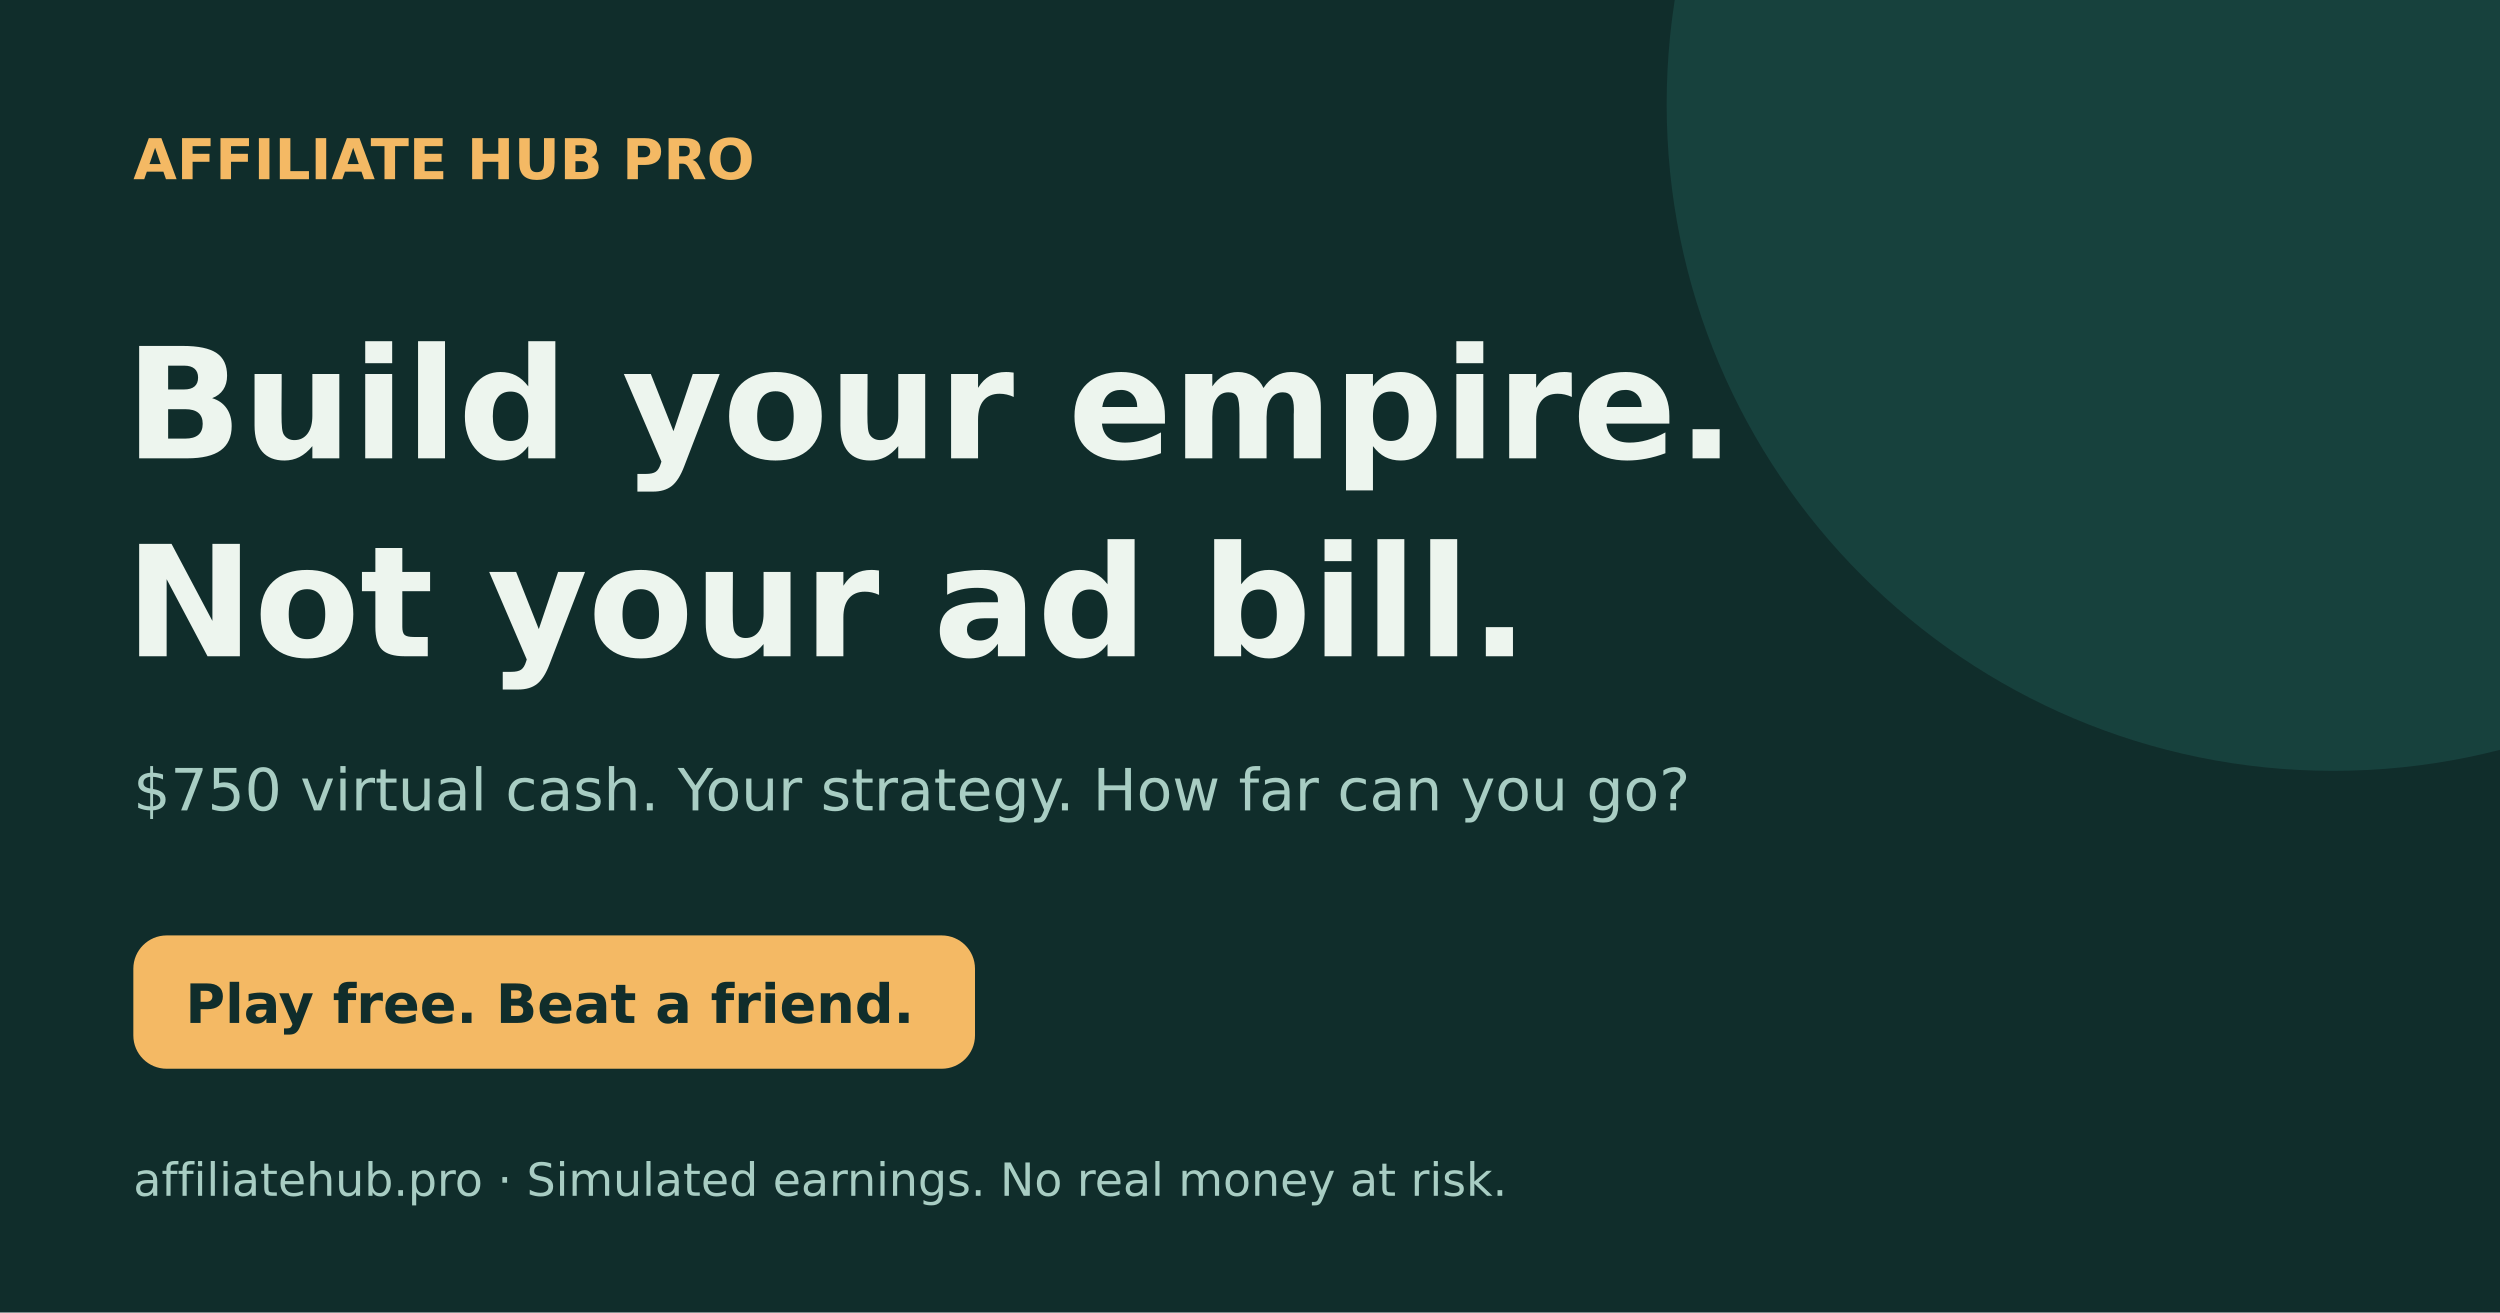
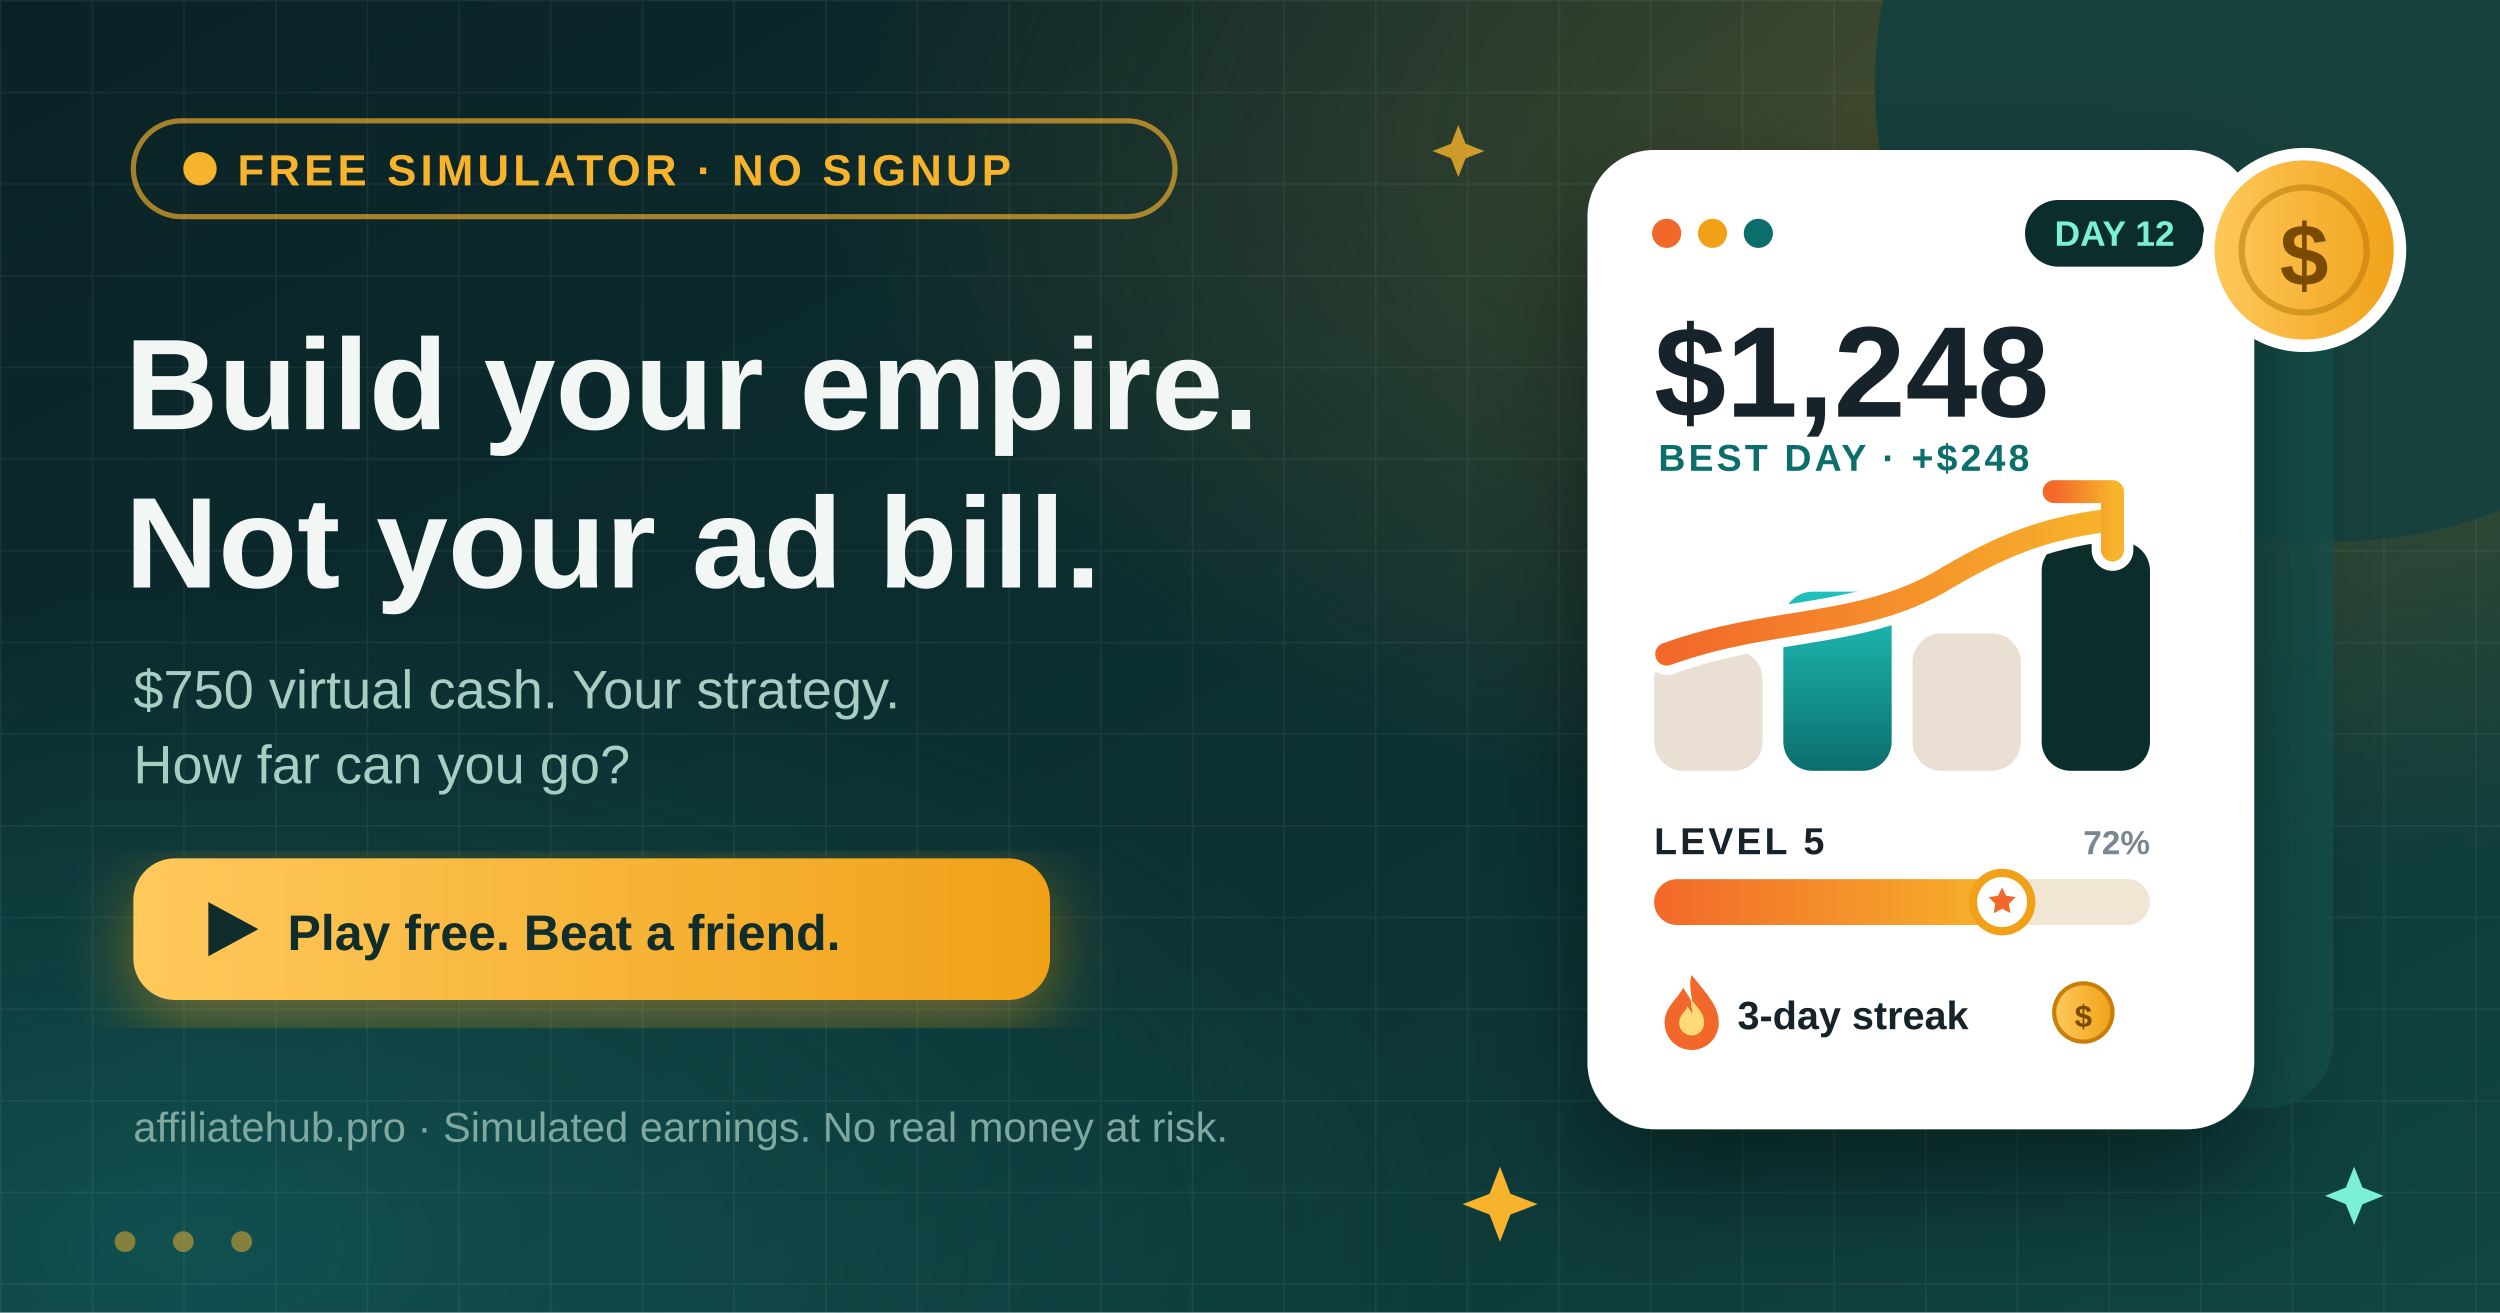
- <svg xmlns="http://www.w3.org/2000/svg" width="1200" height="630" viewBox="0 0 1200 630">
-   <rect width="1200" height="630" fill="#102d2b" />
-   <circle cx="1120" cy="50" r="320" fill="#17413d" />
-   <g font-family="DejaVu Sans, sans-serif">
-     <text x="64" y="86" fill="#f4b964" font-size="27" font-weight="700">AFFILIATE HUB PRO</text>
-     <text x="60" y="220" fill="#edf5ee" font-size="74" font-weight="700">Build your empire.</text>
-     <text x="60" y="315" fill="#edf5ee" font-size="74" font-weight="700">Not your ad bill.</text>
-     <text x="64" y="389" fill="#a8cdc3" font-size="28">$750 virtual cash. Your strategy. How far can you go?</text>
-     <rect x="64" y="449" width="404" height="64" rx="16" fill="#f4b964" />
-     <text x="89" y="491" fill="#102d2b" font-size="26" font-weight="700">Play free. Beat a friend.</text>
-     <text x="64" y="574" fill="#a8cdc3" font-size="22">affiliatehub.pro · Simulated earnings. No real money at risk.</text>
+ <svg xmlns="http://www.w3.org/2000/svg" width="1200" height="630" viewBox="0 0 1200 630" role="img" aria-labelledby="scTitle scDesc">
+   <defs>
+     <linearGradient id="scBg" x1="0" y1="0" x2="1" y2="1">
+       <stop offset="0" stop-color="#0A2226" />
+       <stop offset="0.6" stop-color="#0D3233" />
+       <stop offset="1" stop-color="#104644" />
+     </linearGradient>
+     <radialGradient id="scGlowGold" cx="0.88" cy="0.12" r="0.55">
+       <stop offset="0" stop-color="#F7B32B" stop-opacity="0.28" />
+       <stop offset="1" stop-color="#F7B32B" stop-opacity="0" />
+     </radialGradient>
+     <radialGradient id="scGlowTeal" cx="0.08" cy="0.95" r="0.5">
+       <stop offset="0" stop-color="#1FC2BB" stop-opacity="0.22" />
+       <stop offset="1" stop-color="#1FC2BB" stop-opacity="0" />
+     </radialGradient>
+     <linearGradient id="scGold" x1="0" y1="0" x2="1" y2="0">
+       <stop offset="0" stop-color="#FFC95C" />
+       <stop offset="1" stop-color="#F0A118" />
+     </linearGradient>
+     <linearGradient id="scOrange" x1="0" y1="0" x2="1" y2="0">
+       <stop offset="0" stop-color="#F2682A" />
+       <stop offset="1" stop-color="#F7B32B" />
+     </linearGradient>
+     <linearGradient id="scTeal" x1="0" y1="0" x2="0" y2="1">
+       <stop offset="0" stop-color="#1FC2BB" />
+       <stop offset="1" stop-color="#0B6E6B" />
+     </linearGradient>
+     <pattern id="scGrid" width="44" height="44" patternUnits="userSpaceOnUse">
+       <path d="M44 0 H0 V44" fill="none" stroke="#ffffff" stroke-opacity="0.06" stroke-width="1.5" />
+     </pattern>
+     <filter id="scCard" x="-20%" y="-20%" width="140%" height="140%">
+       <feDropShadow dx="0" dy="24" stdDeviation="28" flood-color="#000000" flood-opacity="0.45" />
+     </filter>
+     <filter id="scBtn" x="-20%" y="-20%" width="140%" height="140%">
+       <feDropShadow dx="0" dy="10" stdDeviation="16" flood-color="#F0A118" flood-opacity="0.45" />
+     </filter>
+   </defs>
+   <rect width="1200" height="630" fill="url(#scBg)" />
+   <rect width="1200" height="630" fill="url(#scGlowGold)" />
+   <rect width="1200" height="630" fill="url(#scGlowTeal)" />
+   <rect width="1200" height="630" fill="url(#scGrid)" />
+   <circle cx="1120" cy="40" r="220" fill="#17413D" />
+   <g fill="#F7B32B" opacity="0.5">
+     <circle cx="60" cy="596" r="5" />
+     <circle cx="88" cy="596" r="5" />
+     <circle cx="116" cy="596" r="5" />
  </g>
+   <rect x="64" y="58" width="500" height="46" rx="23" fill="none" stroke="#F7B32B" stroke-opacity="0.65" stroke-width="2.5" />
+   <circle cx="96" cy="81" r="8" fill="#F7B32B" />
+   <text x="114" y="89" font-family="'Space Grotesk',Arial,'DejaVu Sans',sans-serif" font-size="21" font-weight="700" letter-spacing="2" fill="#F7B32B">FREE SIMULATOR · NO SIGNUP</text>
+   <g font-family="'Space Grotesk','Trebuchet MS',Arial,'DejaVu Sans',sans-serif" font-weight="700" fill="#F2F7F5">
+     <text x="60" y="206" font-size="62">Build your empire.</text>
+     <text x="60" y="282" font-size="62">Not your ad bill.</text>
+   </g>
+   <text x="64" y="340" font-family="'IBM Plex Sans',Arial,'DejaVu Sans',sans-serif" font-size="26" fill="#A8CDC3">$750 virtual cash. Your strategy.</text>
+   <text x="64" y="376" font-family="'IBM Plex Sans',Arial,'DejaVu Sans',sans-serif" font-size="26" fill="#A8CDC3">How far can you go?</text>
+   <g filter="url(#scBtn)">
+     <rect x="64" y="412" width="440" height="68" rx="20" fill="url(#scGold)" />
+   </g>
+   <path d="M100 433 L124 446 L100 459 Z" fill="#102d2b" />
+   <text x="138" y="456" font-family="'Space Grotesk',Arial,'DejaVu Sans',sans-serif" font-size="24" font-weight="700" fill="#102d2b">Play free. Beat a friend.</text>
+   <text x="64" y="548" font-family="'IBM Plex Sans',Arial,'DejaVu Sans',sans-serif" font-size="20" fill="#7FA8A0">affiliatehub.pro · Simulated earnings. No real money at risk.</text>
+   <rect x="800" y="92" width="320" height="440" rx="32" fill="#14514E" opacity="0.75" />
+   <g filter="url(#scCard)">
+     <rect x="762" y="72" width="320" height="470" rx="32" fill="#FFFFFF" />
+   </g>
+   <circle cx="800" cy="112" r="7" fill="#F2682A" />
+   <circle cx="822" cy="112" r="7" fill="#F0A118" />
+   <circle cx="844" cy="112" r="7" fill="#0B6E6B" />
+   <rect x="972" y="96" width="86" height="32" rx="16" fill="#0B2E2D" />
+   <text x="1015" y="118" text-anchor="middle" font-family="'Space Grotesk',Arial,'DejaVu Sans',sans-serif" font-size="17" font-weight="700" fill="#7CF0D4">DAY 12</text>
+   <text x="794" y="200" font-family="'Space Grotesk',Arial,'DejaVu Sans',sans-serif" font-size="62" font-weight="700" fill="#16232A">$1,248</text>
+   <text x="796" y="226" font-family="'IBM Plex Sans',Arial,'DejaVu Sans',sans-serif" font-size="18" font-weight="700" letter-spacing="1.5" fill="#0B6E6B">BEST DAY · +$248</text>
+   <rect x="794" y="312" width="52" height="58" rx="14" fill="#E9DFD2" />
+   <rect x="856" y="284" width="52" height="86" rx="14" fill="url(#scTeal)" />
+   <rect x="918" y="304" width="52" height="66" rx="14" fill="#E9DFD2" />
+   <rect x="980" y="260" width="52" height="110" rx="14" fill="#0B2E2D" />
+   <path d="M800 314 C 850 296, 890 302, 930 280 C 960 262, 980 254, 1010 250" fill="none" stroke="#ffffff" stroke-width="20" stroke-linecap="round" />
+   <path d="M986 236 H1014 V264" fill="none" stroke="#ffffff" stroke-width="20" stroke-linecap="round" stroke-linejoin="round" />
+   <path d="M800 314 C 850 296, 890 302, 930 280 C 960 262, 980 254, 1010 250" fill="none" stroke="url(#scOrange)" stroke-width="11" stroke-linecap="round" />
+   <path d="M986 236 H1014 V264" fill="none" stroke="url(#scOrange)" stroke-width="11" stroke-linecap="round" stroke-linejoin="round" />
+   <text x="794" y="410" font-family="'Space Grotesk',Arial,'DejaVu Sans',sans-serif" font-size="18" font-weight="700" letter-spacing="1.5" fill="#16232A">LEVEL 5</text>
+   <text x="1032" y="410" text-anchor="end" font-family="'IBM Plex Sans',Arial,'DejaVu Sans',sans-serif" font-size="16" font-weight="700" fill="#7A8791">72%</text>
+   <rect x="794" y="422" width="238" height="22" rx="11" fill="#EFE6D4" />
+   <rect x="794" y="422" width="167" height="22" rx="11" fill="url(#scOrange)" />
+   <circle cx="961" cy="433" r="14" fill="#ffffff" stroke="#F0A118" stroke-width="4" />
+   <path d="M961 426 l2 4 4.5 0.6 -3.2 3.2 0.7 4.5 -4 -2.1 -4 2.1 0.7 -4.5 -3.2 -3.2 4.5 -0.6 z" fill="#F2682A" />
+   <g transform="translate(812 486)">
+     <path d="M0 -18 C 8 -8, 13 -3, 13 5 A13 13 0 1 1 -13 5 C-13 -3 -7 -6 -4 -12 C-2 -8 0 -7 0 -3 C1 -7 -2 -12 0 -18 Z" fill="#F2682A" />
+     <path d="M0 -6 C 4 -1, 6 1, 6 5 A6 6 0 1 1 -6 5 C-6 1 -3 0 -2 -3 C-1 -1 0 -1 0 1 C1 -1 -1 -3 0 -6 Z" fill="#FFD97A" />
+   </g>
+   <text x="834" y="494" font-family="'IBM Plex Sans',Arial,'DejaVu Sans',sans-serif" font-size="19" font-weight="700" fill="#16232A">3-day streak</text>
+   <circle cx="1000" cy="486" r="14" fill="url(#scGold)" stroke="#C77F0A" stroke-width="2" />
+   <text x="1000" y="493" text-anchor="middle" font-family="'Space Grotesk',Arial,'DejaVu Sans',sans-serif" font-size="15" font-weight="700" fill="#7A4A00">$</text>
+   <circle cx="1106" cy="120" r="46" fill="url(#scGold)" stroke="#ffffff" stroke-width="6" />
+   <circle cx="1106" cy="120" r="30" fill="none" stroke="#B97A0B" stroke-width="3" stroke-opacity="0.55" />
+   <text x="1106" y="137" text-anchor="middle" font-family="'Space Grotesk',Arial,'DejaVu Sans',sans-serif" font-size="42" font-weight="700" fill="#7A4A00">$</text>
+   <path d="M720 560 l5 13 13 5 -13 5 -5 13 -5 -13 -13 -5 13 -5 z" fill="#F7B32B" />
+   <path d="M1130 560 l4 10 10 4 -10 4 -4 10 -4 -10 -10 -4 10 -4 z" fill="#7CF0D4" />
+   <path d="M700 60 l3.5 9 9 3.5 -9 3.5 -3.5 9 -3.5 -9 -9 -3.5 9 -3.5 z" fill="#F7B32B" opacity="0.8" />
</svg>
